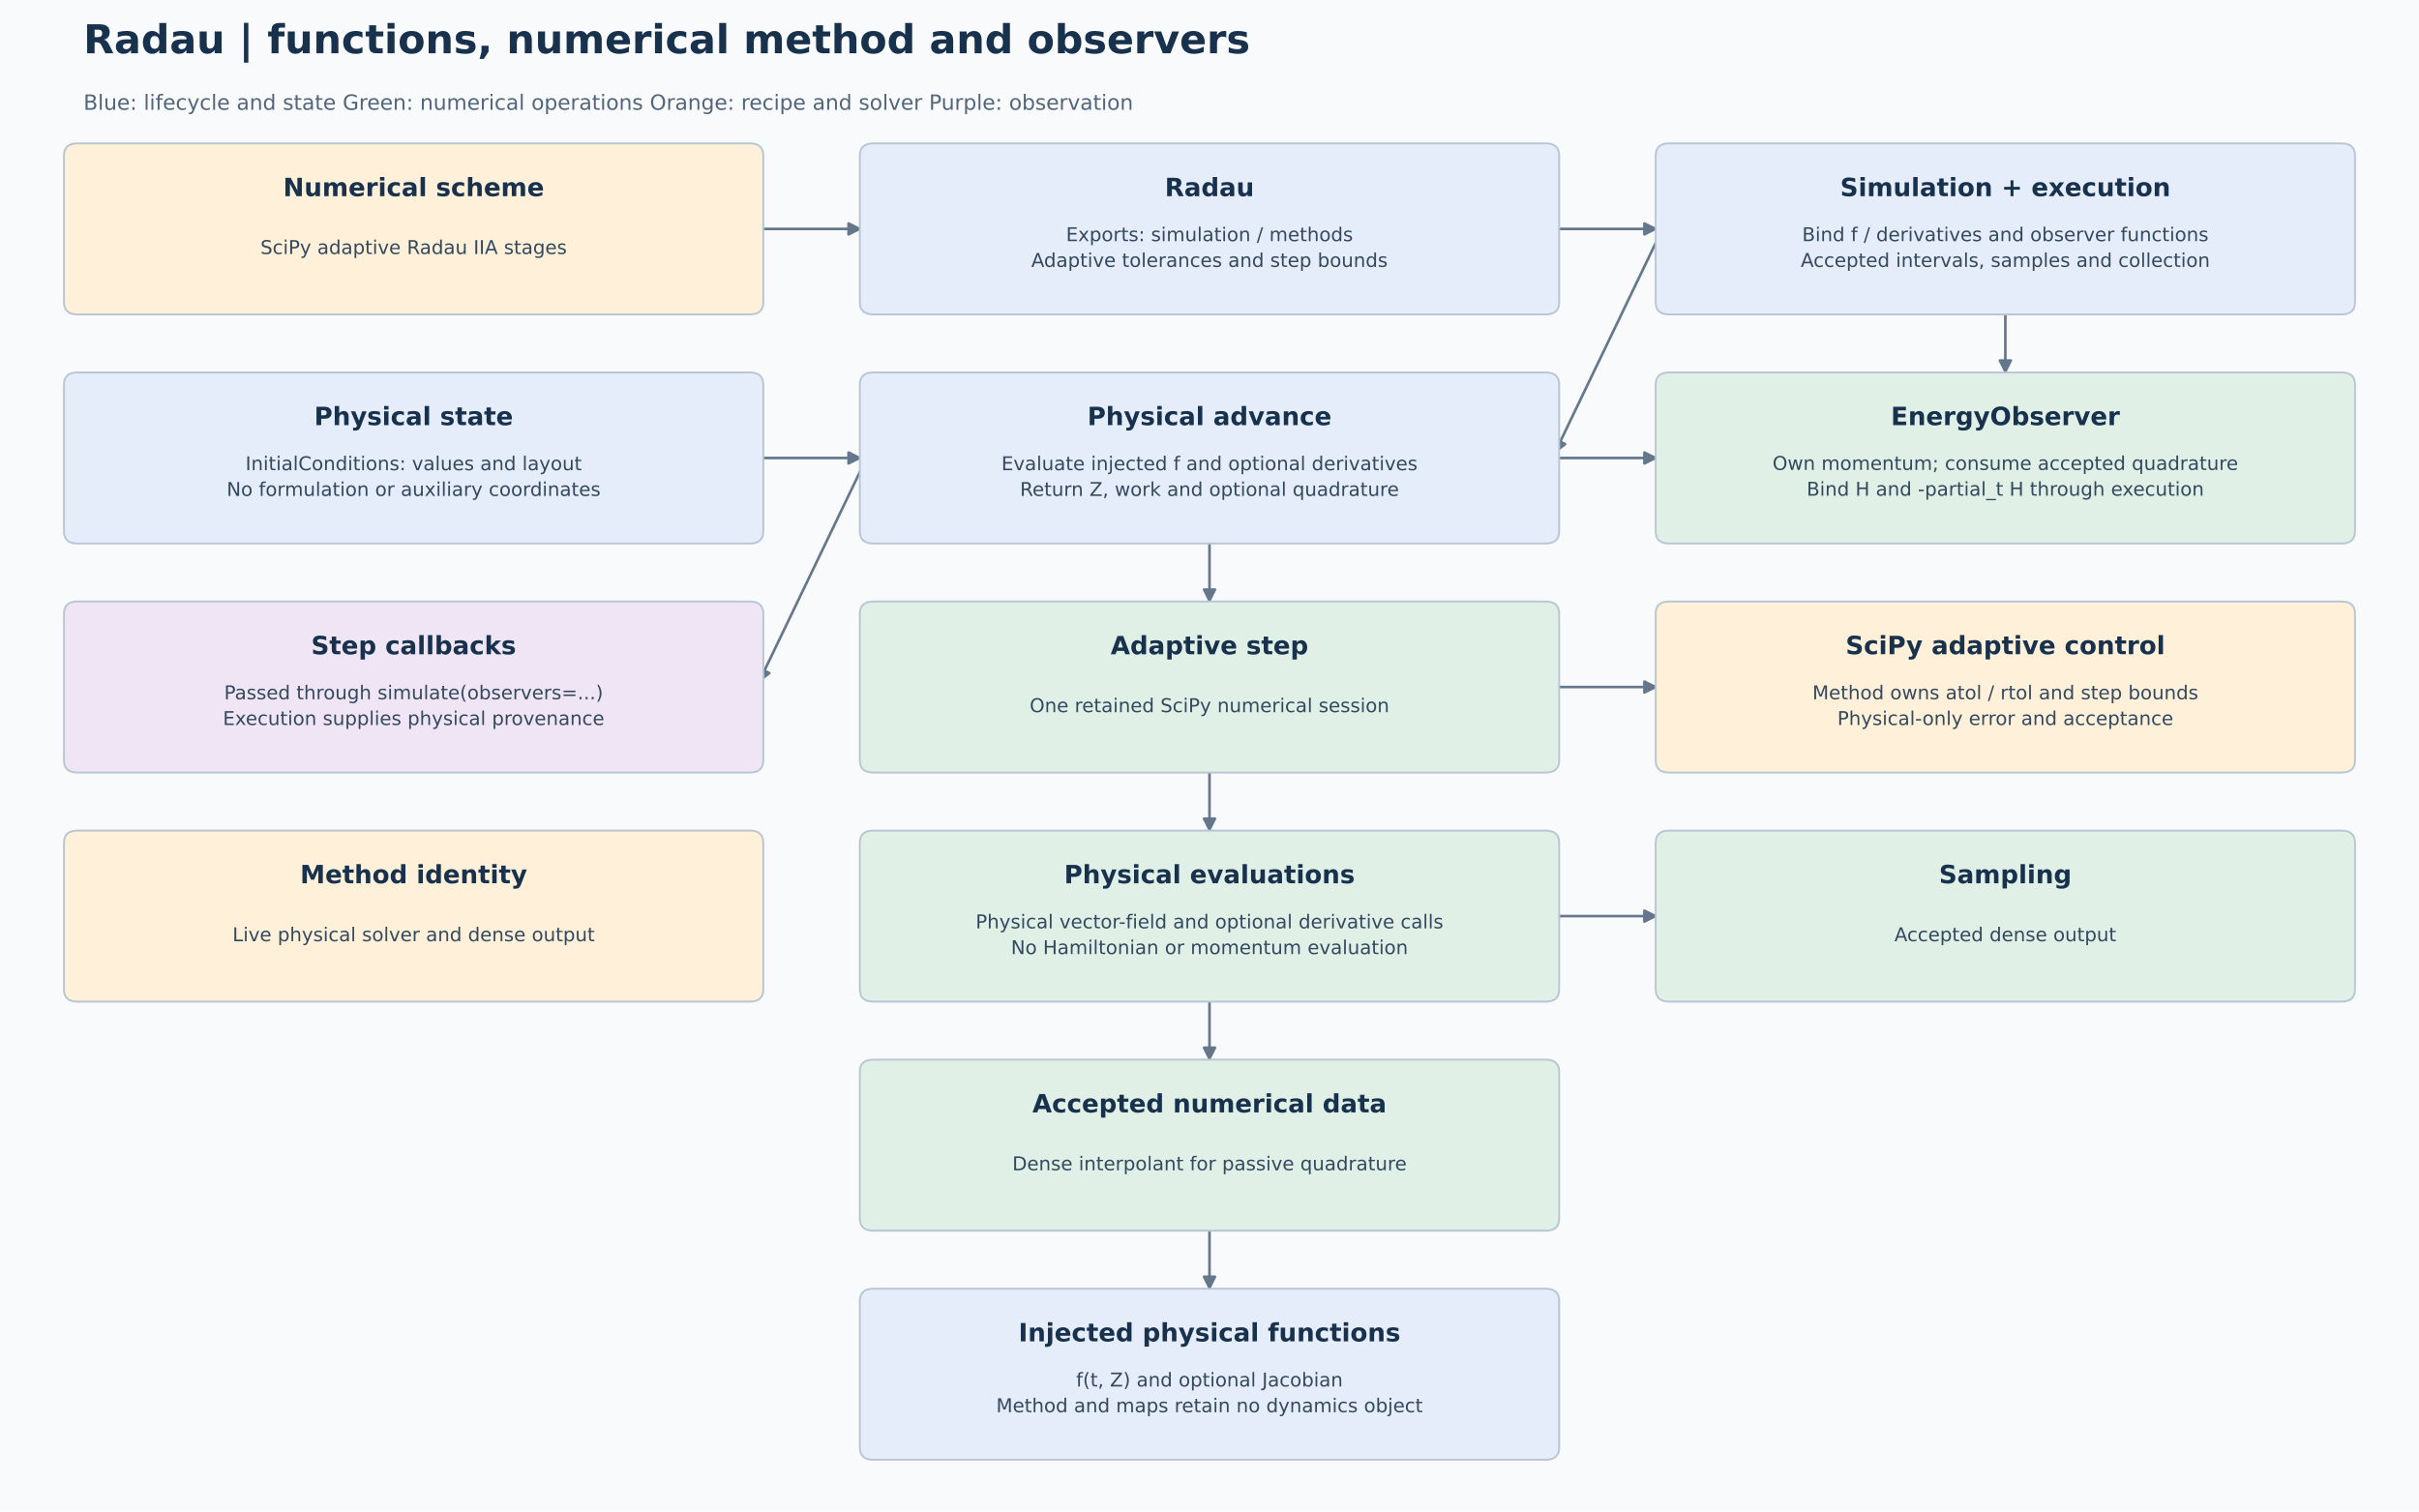
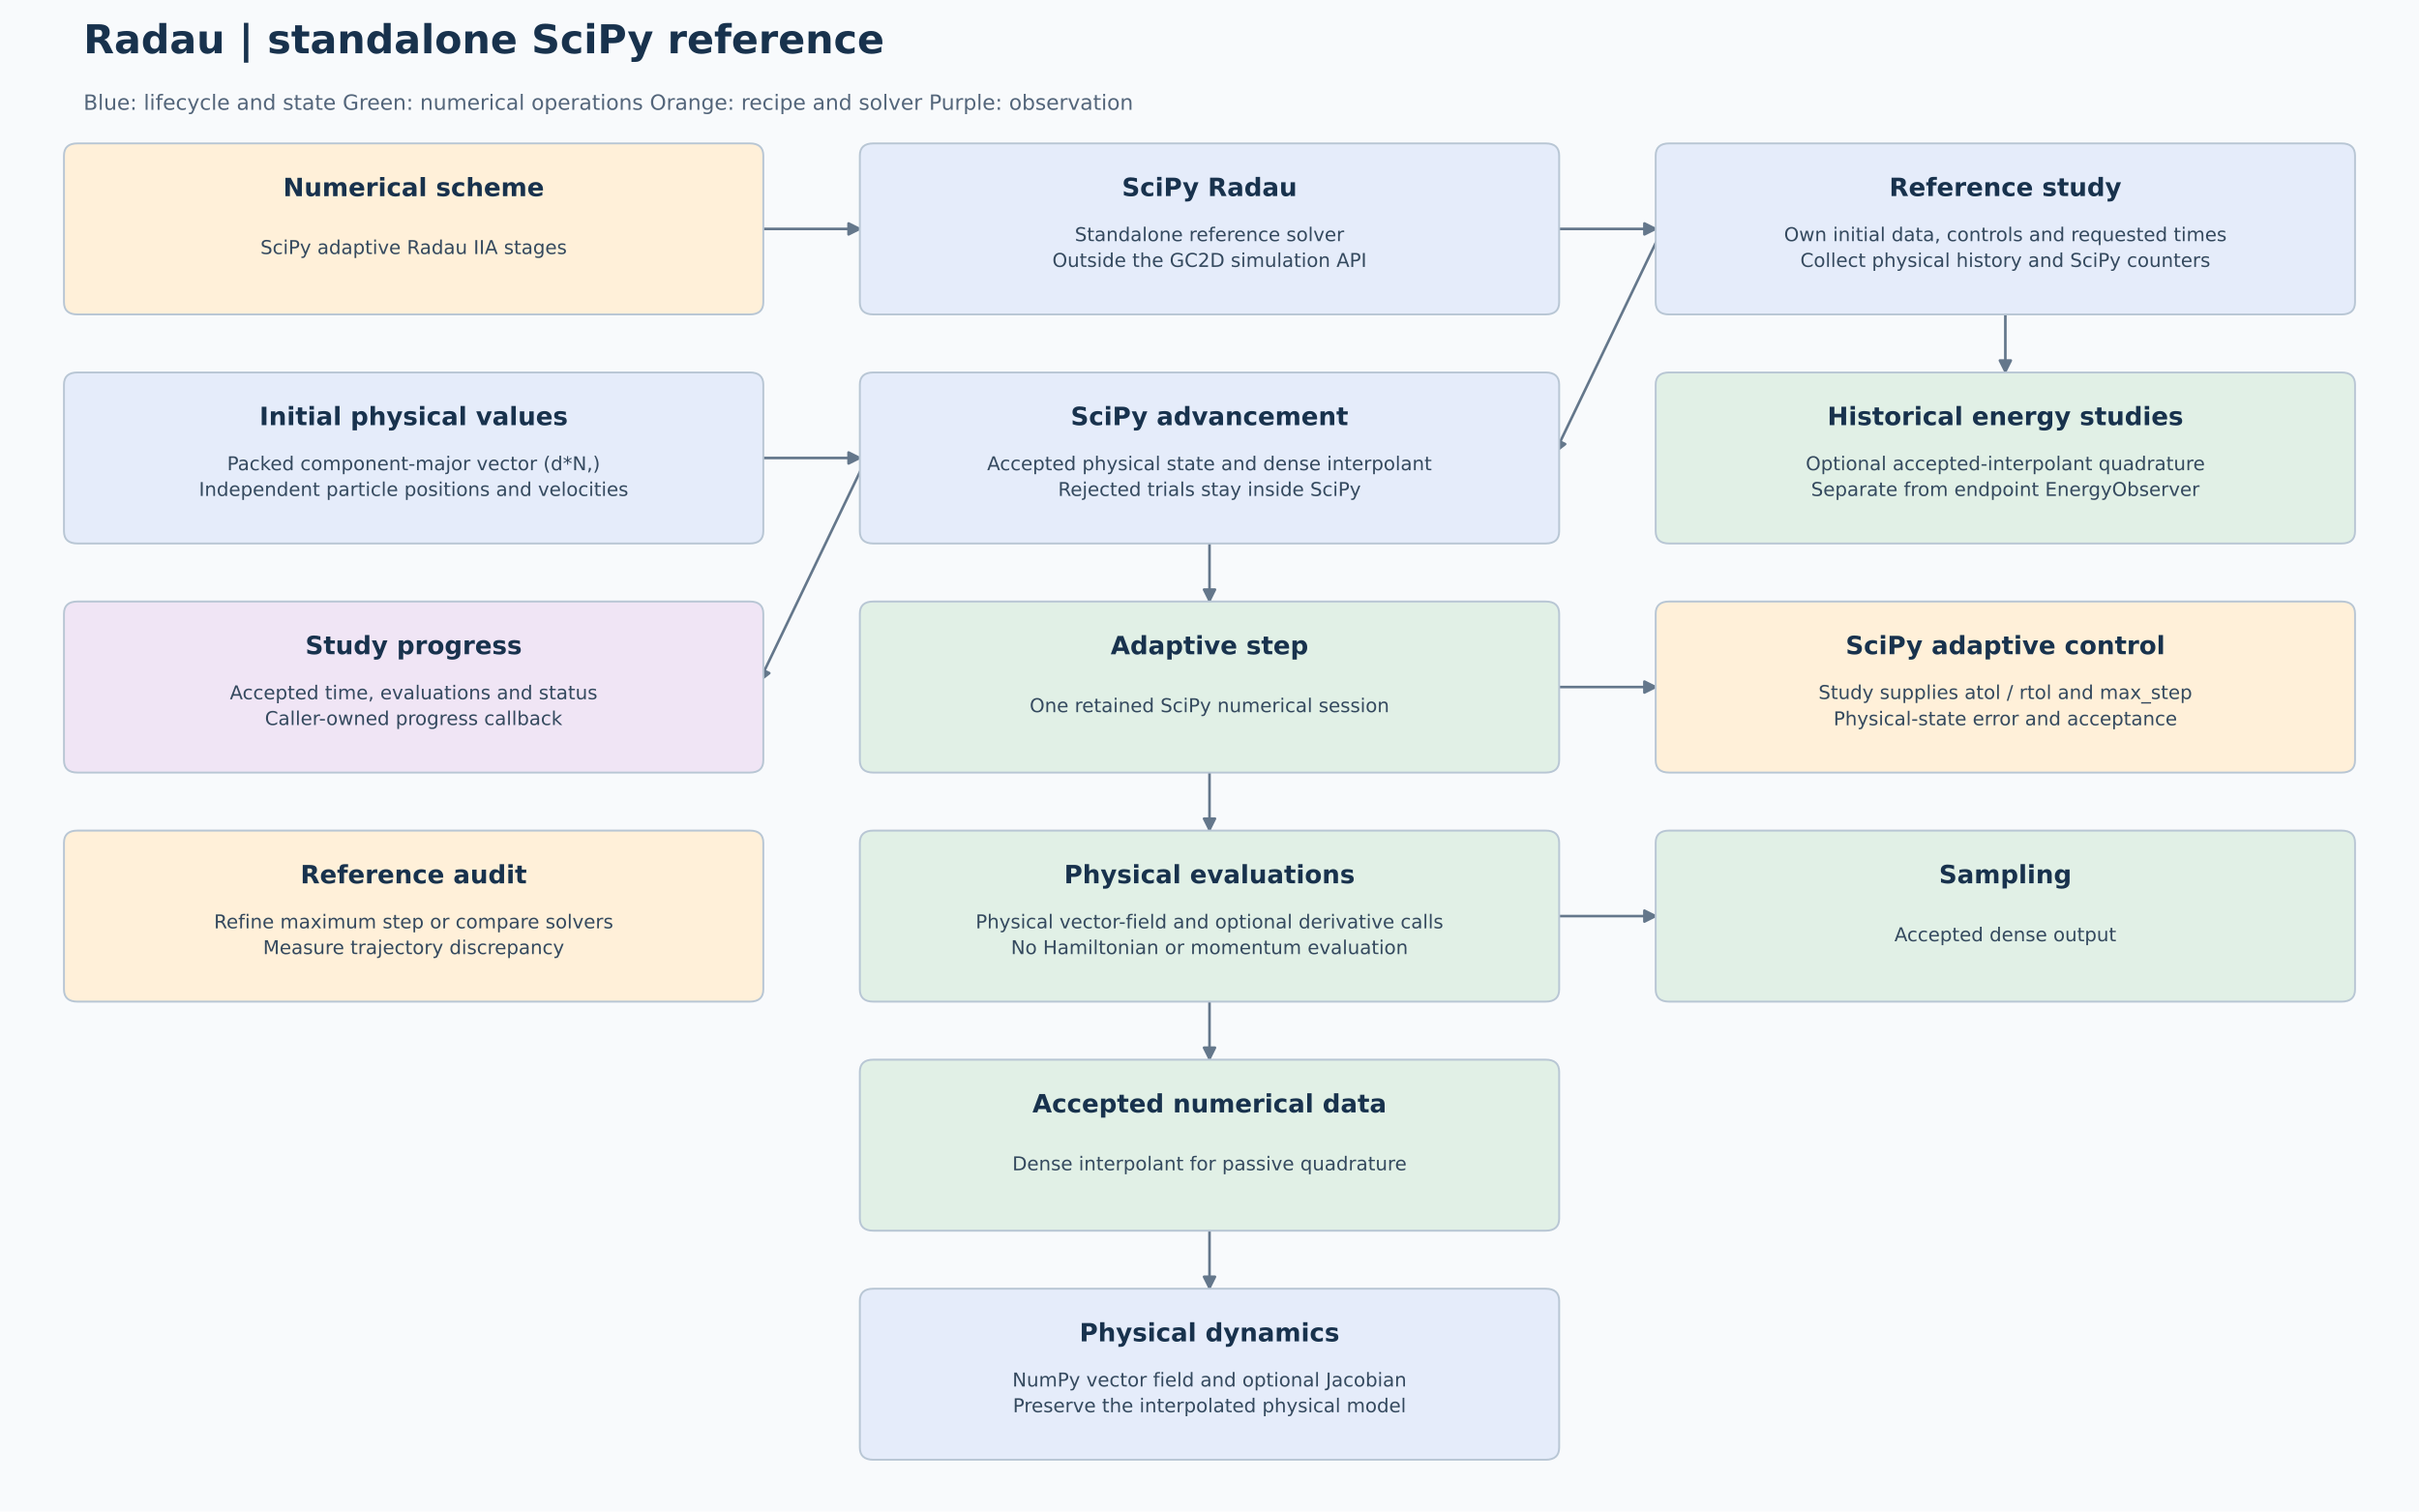
<svg xmlns="http://www.w3.org/2000/svg" width="1152pt" height="720pt" viewBox="0 0 1152 720" version="1.1">
  <defs>
    <style type="text/css">*{stroke-linejoin: round; stroke-linecap: butt}</style>
  </defs>
  <g id="figure_1">
    <g id="patch_1">
      <path d="M 0 720 L 1152 720 L 1152 0 L 0 0 z " style="fill: #f8fafc" />
    </g>
    <g id="axes_1">
      <g id="patch_2">
        <path d="M 362.288 109.039 Q 386.497 109.039 409.309 109.039 " clip-path="url(#pb098db616b)" style="fill: none; stroke: #64778b; stroke-width: 1.25; stroke-linecap: round" />
        <path d="M 404.109 106.439 L 409.309 109.039 L 404.109 111.639 z " clip-path="url(#pb098db616b)" style="fill: #64778b; stroke: #64778b; stroke-width: 1.25; stroke-linecap: round" />
      </g>
      <g id="patch_3">
        <path d="M 741.296 109.039 Q 765.505 109.039 788.317 109.039 " clip-path="url(#pb098db616b)" style="fill: none; stroke: #64778b; stroke-width: 1.25; stroke-linecap: round" />
        <path d="M 783.117 106.439 L 788.317 109.039 L 783.117 111.639 z " clip-path="url(#pb098db616b)" style="fill: #64778b; stroke: #64778b; stroke-width: 1.25; stroke-linecap: round" />
      </g>
      <g id="patch_4">
        <path d="M 790.847 110.841 Q 765.505 163.594 740.768 215.088 " clip-path="url(#pb098db616b)" style="fill: none; stroke: #64778b; stroke-width: 1.25; stroke-linecap: round" />
        <path d="M 745.363 211.527 L 740.768 215.088 L 740.676 209.275 z " clip-path="url(#pb098db616b)" style="fill: #64778b; stroke: #64778b; stroke-width: 1.25; stroke-linecap: round" />
      </g>
      <g id="patch_5">
        <path d="M 362.288 218.153 Q 386.497 218.153 409.309 218.153 " clip-path="url(#pb098db616b)" style="fill: none; stroke: #64778b; stroke-width: 1.25; stroke-linecap: round" />
        <path d="M 404.109 215.553 L 409.309 218.153 L 404.109 220.753 z " clip-path="url(#pb098db616b)" style="fill: #64778b; stroke: #64778b; stroke-width: 1.25; stroke-linecap: round" />
      </g>
      <g id="patch_6">
        <path d="M 576 257.976 Q 576 272.707 576 286.041 " clip-path="url(#pb098db616b)" style="fill: none; stroke: #64778b; stroke-width: 1.25; stroke-linecap: round" />
        <path d="M 578.6 280.841 L 576 286.041 L 573.4 280.841 z " clip-path="url(#pb098db616b)" style="fill: #64778b; stroke: #64778b; stroke-width: 1.25; stroke-linecap: round" />
      </g>
      <g id="patch_7">
        <path d="M 955.008 148.863 Q 955.008 163.594 955.008 176.928 " clip-path="url(#pb098db616b)" style="fill: none; stroke: #64778b; stroke-width: 1.25; stroke-linecap: round" />
        <path d="M 957.608 171.728 L 955.008 176.928 L 952.408 171.728 z " clip-path="url(#pb098db616b)" style="fill: #64778b; stroke: #64778b; stroke-width: 1.25; stroke-linecap: round" />
      </g>
      <g id="patch_8">
-         <path d="M 741.296 218.153 Q 765.505 218.153 788.317 218.153 " clip-path="url(#pb098db616b)" style="fill: none; stroke: #64778b; stroke-width: 1.25; stroke-linecap: round" />
-         <path d="M 783.117 215.553 L 788.317 218.153 L 783.117 220.753 z " clip-path="url(#pb098db616b)" style="fill: #64778b; stroke: #64778b; stroke-width: 1.25; stroke-linecap: round" />
-       </g>
-       <g id="patch_9">
        <path d="M 411.839 219.954 Q 386.497 272.708 361.76 324.202 " clip-path="url(#pb098db616b)" style="fill: none; stroke: #64778b; stroke-width: 1.25; stroke-linecap: round" />
        <path d="M 366.355 320.64 L 361.76 324.202 L 361.668 318.389 z " clip-path="url(#pb098db616b)" style="fill: #64778b; stroke: #64778b; stroke-width: 1.25; stroke-linecap: round" />
      </g>
-       <g id="patch_10">
+       <g id="patch_9">
        <path d="M 576 367.089 Q 576 381.821 576 395.155 " clip-path="url(#pb098db616b)" style="fill: none; stroke: #64778b; stroke-width: 1.25; stroke-linecap: round" />
        <path d="M 578.6 389.955 L 576 395.155 L 573.4 389.955 z " clip-path="url(#pb098db616b)" style="fill: #64778b; stroke: #64778b; stroke-width: 1.25; stroke-linecap: round" />
      </g>
-       <g id="patch_11">
+       <g id="patch_10">
        <path d="M 741.296 327.266 Q 765.505 327.266 788.317 327.266 " clip-path="url(#pb098db616b)" style="fill: none; stroke: #64778b; stroke-width: 1.25; stroke-linecap: round" />
        <path d="M 783.117 324.666 L 788.317 327.266 L 783.117 329.866 z " clip-path="url(#pb098db616b)" style="fill: #64778b; stroke: #64778b; stroke-width: 1.25; stroke-linecap: round" />
      </g>
-       <g id="patch_12">
+       <g id="patch_11">
        <path d="M 741.296 436.379 Q 765.505 436.379 788.317 436.379 " clip-path="url(#pb098db616b)" style="fill: none; stroke: #64778b; stroke-width: 1.25; stroke-linecap: round" />
        <path d="M 783.117 433.779 L 788.317 436.379 L 783.117 438.979 z " clip-path="url(#pb098db616b)" style="fill: #64778b; stroke: #64778b; stroke-width: 1.25; stroke-linecap: round" />
      </g>
-       <g id="patch_13">
+       <g id="patch_12">
        <path d="M 576 476.203 Q 576 490.934 576 504.268 " clip-path="url(#pb098db616b)" style="fill: none; stroke: #64778b; stroke-width: 1.25; stroke-linecap: round" />
        <path d="M 578.6 499.068 L 576 504.268 L 573.4 499.068 z " clip-path="url(#pb098db616b)" style="fill: #64778b; stroke: #64778b; stroke-width: 1.25; stroke-linecap: round" />
      </g>
-       <g id="patch_14">
+       <g id="patch_13">
        <path d="M 576 585.316 Q 576 600.048 576 613.382 " clip-path="url(#pb098db616b)" style="fill: none; stroke: #64778b; stroke-width: 1.25; stroke-linecap: round" />
        <path d="M 578.6 608.182 L 576 613.382 L 573.4 608.182 z " clip-path="url(#pb098db616b)" style="fill: #64778b; stroke: #64778b; stroke-width: 1.25; stroke-linecap: round" />
      </g>
+       <g id="patch_14">
+         <path d="M 36.922 149.775 L 357.062 149.775 Q 363.514 149.775 363.514 143.955 L 363.514 74.123 Q 363.514 68.304 357.062 68.304 L 36.922 68.304 Q 30.47 68.304 30.47 74.123 L 30.47 143.955 Q 30.47 149.775 36.922 149.775 z " clip-path="url(#pb098db616b)" style="fill: #fff0d9; stroke: #b8c6d4; stroke-width: 0.9; stroke-linejoin: miter" />
+       </g>
      <g id="patch_15">
-         <path d="M 36.922 149.775 L 357.062 149.775 Q 363.514 149.775 363.514 143.955 L 363.514 74.123 Q 363.514 68.304 357.062 68.304 L 36.922 68.304 Q 30.47 68.304 30.47 74.123 L 30.47 143.955 Q 30.47 149.775 36.922 149.775 z " clip-path="url(#pb098db616b)" style="fill: #fff0d9; stroke: #b8c6d4; stroke-width: 0.9; stroke-linejoin: miter" />
+         <path d="M 415.93 149.775 L 736.07 149.775 Q 742.522 149.775 742.522 143.955 L 742.522 74.123 Q 742.522 68.304 736.07 68.304 L 415.93 68.304 Q 409.478 68.304 409.478 74.123 L 409.478 143.955 Q 409.478 149.775 415.93 149.775 z " clip-path="url(#pb098db616b)" style="fill: #e5ecfa; stroke: #b8c6d4; stroke-width: 0.9; stroke-linejoin: miter" />
      </g>
      <g id="patch_16">
-         <path d="M 415.93 149.775 L 736.07 149.775 Q 742.522 149.775 742.522 143.955 L 742.522 74.123 Q 742.522 68.304 736.07 68.304 L 415.93 68.304 Q 409.478 68.304 409.478 74.123 L 409.478 143.955 Q 409.478 149.775 415.93 149.775 z " clip-path="url(#pb098db616b)" style="fill: #e5ecfa; stroke: #b8c6d4; stroke-width: 0.9; stroke-linejoin: miter" />
+         <path d="M 794.938 149.775 L 1115.078 149.775 Q 1121.53 149.775 1121.53 143.955 L 1121.53 74.123 Q 1121.53 68.304 1115.078 68.304 L 794.938 68.304 Q 788.486 68.304 788.486 74.123 L 788.486 143.955 Q 788.486 149.775 794.938 149.775 z " clip-path="url(#pb098db616b)" style="fill: #e5ecfa; stroke: #b8c6d4; stroke-width: 0.9; stroke-linejoin: miter" />
      </g>
      <g id="patch_17">
-         <path d="M 794.938 149.775 L 1115.078 149.775 Q 1121.53 149.775 1121.53 143.955 L 1121.53 74.123 Q 1121.53 68.304 1115.078 68.304 L 794.938 68.304 Q 788.486 68.304 788.486 74.123 L 788.486 143.955 Q 788.486 149.775 794.938 149.775 z " clip-path="url(#pb098db616b)" style="fill: #e5ecfa; stroke: #b8c6d4; stroke-width: 0.9; stroke-linejoin: miter" />
+         <path d="M 36.922 258.888 L 357.062 258.888 Q 363.514 258.888 363.514 253.069 L 363.514 183.236 Q 363.514 177.417 357.062 177.417 L 36.922 177.417 Q 30.47 177.417 30.47 183.236 L 30.47 253.069 Q 30.47 258.888 36.922 258.888 z " clip-path="url(#pb098db616b)" style="fill: #e5ecfa; stroke: #b8c6d4; stroke-width: 0.9; stroke-linejoin: miter" />
      </g>
      <g id="patch_18">
-         <path d="M 36.922 258.888 L 357.062 258.888 Q 363.514 258.888 363.514 253.069 L 363.514 183.236 Q 363.514 177.417 357.062 177.417 L 36.922 177.417 Q 30.47 177.417 30.47 183.236 L 30.47 253.069 Q 30.47 258.888 36.922 258.888 z " clip-path="url(#pb098db616b)" style="fill: #e5ecfa; stroke: #b8c6d4; stroke-width: 0.9; stroke-linejoin: miter" />
+         <path d="M 415.93 258.888 L 736.07 258.888 Q 742.522 258.888 742.522 253.069 L 742.522 183.236 Q 742.522 177.417 736.07 177.417 L 415.93 177.417 Q 409.478 177.417 409.478 183.236 L 409.478 253.069 Q 409.478 258.888 415.93 258.888 z " clip-path="url(#pb098db616b)" style="fill: #e5ecfa; stroke: #b8c6d4; stroke-width: 0.9; stroke-linejoin: miter" />
      </g>
      <g id="patch_19">
-         <path d="M 415.93 258.888 L 736.07 258.888 Q 742.522 258.888 742.522 253.069 L 742.522 183.236 Q 742.522 177.417 736.07 177.417 L 415.93 177.417 Q 409.478 177.417 409.478 183.236 L 409.478 253.069 Q 409.478 258.888 415.93 258.888 z " clip-path="url(#pb098db616b)" style="fill: #e5ecfa; stroke: #b8c6d4; stroke-width: 0.9; stroke-linejoin: miter" />
+         <path d="M 794.938 258.888 L 1115.078 258.888 Q 1121.53 258.888 1121.53 253.069 L 1121.53 183.236 Q 1121.53 177.417 1115.078 177.417 L 794.938 177.417 Q 788.486 177.417 788.486 183.236 L 788.486 253.069 Q 788.486 258.888 794.938 258.888 z " clip-path="url(#pb098db616b)" style="fill: #e1f0e6; stroke: #b8c6d4; stroke-width: 0.9; stroke-linejoin: miter" />
      </g>
      <g id="patch_20">
-         <path d="M 794.938 258.888 L 1115.078 258.888 Q 1121.53 258.888 1121.53 253.069 L 1121.53 183.236 Q 1121.53 177.417 1115.078 177.417 L 794.938 177.417 Q 788.486 177.417 788.486 183.236 L 788.486 253.069 Q 788.486 258.888 794.938 258.888 z " clip-path="url(#pb098db616b)" style="fill: #e1f0e6; stroke: #b8c6d4; stroke-width: 0.9; stroke-linejoin: miter" />
+         <path d="M 36.922 368.002 L 357.062 368.002 Q 363.514 368.002 363.514 362.182 L 363.514 292.35 Q 363.514 286.53 357.062 286.53 L 36.922 286.53 Q 30.47 286.53 30.47 292.35 L 30.47 362.182 Q 30.47 368.002 36.922 368.002 z " clip-path="url(#pb098db616b)" style="fill: #f0e5f5; stroke: #b8c6d4; stroke-width: 0.9; stroke-linejoin: miter" />
      </g>
      <g id="patch_21">
-         <path d="M 36.922 368.002 L 357.062 368.002 Q 363.514 368.002 363.514 362.182 L 363.514 292.35 Q 363.514 286.53 357.062 286.53 L 36.922 286.53 Q 30.47 286.53 30.47 292.35 L 30.47 362.182 Q 30.47 368.002 36.922 368.002 z " clip-path="url(#pb098db616b)" style="fill: #f0e5f5; stroke: #b8c6d4; stroke-width: 0.9; stroke-linejoin: miter" />
+         <path d="M 415.93 368.002 L 736.07 368.002 Q 742.522 368.002 742.522 362.182 L 742.522 292.35 Q 742.522 286.53 736.07 286.53 L 415.93 286.53 Q 409.478 286.53 409.478 292.35 L 409.478 362.182 Q 409.478 368.002 415.93 368.002 z " clip-path="url(#pb098db616b)" style="fill: #e1f0e6; stroke: #b8c6d4; stroke-width: 0.9; stroke-linejoin: miter" />
      </g>
      <g id="patch_22">
-         <path d="M 415.93 368.002 L 736.07 368.002 Q 742.522 368.002 742.522 362.182 L 742.522 292.35 Q 742.522 286.53 736.07 286.53 L 415.93 286.53 Q 409.478 286.53 409.478 292.35 L 409.478 362.182 Q 409.478 368.002 415.93 368.002 z " clip-path="url(#pb098db616b)" style="fill: #e1f0e6; stroke: #b8c6d4; stroke-width: 0.9; stroke-linejoin: miter" />
+         <path d="M 794.938 368.002 L 1115.078 368.002 Q 1121.53 368.002 1121.53 362.182 L 1121.53 292.35 Q 1121.53 286.53 1115.078 286.53 L 794.938 286.53 Q 788.486 286.53 788.486 292.35 L 788.486 362.182 Q 788.486 368.002 794.938 368.002 z " clip-path="url(#pb098db616b)" style="fill: #fff0d9; stroke: #b8c6d4; stroke-width: 0.9; stroke-linejoin: miter" />
      </g>
      <g id="patch_23">
-         <path d="M 794.938 368.002 L 1115.078 368.002 Q 1121.53 368.002 1121.53 362.182 L 1121.53 292.35 Q 1121.53 286.53 1115.078 286.53 L 794.938 286.53 Q 788.486 286.53 788.486 292.35 L 788.486 362.182 Q 788.486 368.002 794.938 368.002 z " clip-path="url(#pb098db616b)" style="fill: #fff0d9; stroke: #b8c6d4; stroke-width: 0.9; stroke-linejoin: miter" />
+         <path d="M 36.922 477.115 L 357.062 477.115 Q 363.514 477.115 363.514 471.296 L 363.514 401.463 Q 363.514 395.644 357.062 395.644 L 36.922 395.644 Q 30.47 395.644 30.47 401.463 L 30.47 471.296 Q 30.47 477.115 36.922 477.115 z " clip-path="url(#pb098db616b)" style="fill: #fff0d9; stroke: #b8c6d4; stroke-width: 0.9; stroke-linejoin: miter" />
      </g>
      <g id="patch_24">
-         <path d="M 36.922 477.115 L 357.062 477.115 Q 363.514 477.115 363.514 471.296 L 363.514 401.463 Q 363.514 395.644 357.062 395.644 L 36.922 395.644 Q 30.47 395.644 30.47 401.463 L 30.47 471.296 Q 30.47 477.115 36.922 477.115 z " clip-path="url(#pb098db616b)" style="fill: #fff0d9; stroke: #b8c6d4; stroke-width: 0.9; stroke-linejoin: miter" />
+         <path d="M 415.93 477.115 L 736.07 477.115 Q 742.522 477.115 742.522 471.296 L 742.522 401.463 Q 742.522 395.644 736.07 395.644 L 415.93 395.644 Q 409.478 395.644 409.478 401.463 L 409.478 471.296 Q 409.478 477.115 415.93 477.115 z " clip-path="url(#pb098db616b)" style="fill: #e1f0e6; stroke: #b8c6d4; stroke-width: 0.9; stroke-linejoin: miter" />
      </g>
      <g id="patch_25">
-         <path d="M 415.93 477.115 L 736.07 477.115 Q 742.522 477.115 742.522 471.296 L 742.522 401.463 Q 742.522 395.644 736.07 395.644 L 415.93 395.644 Q 409.478 395.644 409.478 401.463 L 409.478 471.296 Q 409.478 477.115 415.93 477.115 z " clip-path="url(#pb098db616b)" style="fill: #e1f0e6; stroke: #b8c6d4; stroke-width: 0.9; stroke-linejoin: miter" />
+         <path d="M 794.938 477.115 L 1115.078 477.115 Q 1121.53 477.115 1121.53 471.296 L 1121.53 401.463 Q 1121.53 395.644 1115.078 395.644 L 794.938 395.644 Q 788.486 395.644 788.486 401.463 L 788.486 471.296 Q 788.486 477.115 794.938 477.115 z " clip-path="url(#pb098db616b)" style="fill: #e1f0e6; stroke: #b8c6d4; stroke-width: 0.9; stroke-linejoin: miter" />
      </g>
      <g id="patch_26">
-         <path d="M 794.938 477.115 L 1115.078 477.115 Q 1121.53 477.115 1121.53 471.296 L 1121.53 401.463 Q 1121.53 395.644 1115.078 395.644 L 794.938 395.644 Q 788.486 395.644 788.486 401.463 L 788.486 471.296 Q 788.486 477.115 794.938 477.115 z " clip-path="url(#pb098db616b)" style="fill: #e1f0e6; stroke: #b8c6d4; stroke-width: 0.9; stroke-linejoin: miter" />
+         <path d="M 415.93 586.228 L 736.07 586.228 Q 742.522 586.228 742.522 580.409 L 742.522 510.576 Q 742.522 504.757 736.07 504.757 L 415.93 504.757 Q 409.478 504.757 409.478 510.576 L 409.478 580.409 Q 409.478 586.228 415.93 586.228 z " clip-path="url(#pb098db616b)" style="fill: #e1f0e6; stroke: #b8c6d4; stroke-width: 0.9; stroke-linejoin: miter" />
      </g>
      <g id="patch_27">
-         <path d="M 415.93 586.228 L 736.07 586.228 Q 742.522 586.228 742.522 580.409 L 742.522 510.576 Q 742.522 504.757 736.07 504.757 L 415.93 504.757 Q 409.478 504.757 409.478 510.576 L 409.478 580.409 Q 409.478 586.228 415.93 586.228 z " clip-path="url(#pb098db616b)" style="fill: #e1f0e6; stroke: #b8c6d4; stroke-width: 0.9; stroke-linejoin: miter" />
-       </g>
-       <g id="patch_28">
        <path d="M 415.93 695.342 L 736.07 695.342 Q 742.522 695.342 742.522 689.522 L 742.522 619.69 Q 742.522 613.871 736.07 613.871 L 415.93 613.871 Q 409.478 613.871 409.478 619.69 L 409.478 689.522 Q 409.478 695.342 415.93 695.342 z " clip-path="url(#pb098db616b)" style="fill: #e5ecfa; stroke: #b8c6d4; stroke-width: 0.9; stroke-linejoin: miter" />
      </g>
      <g id="text_1">
-         <text style="font-weight: 700; font-size: 19px; font-family: 'DejaVu Sans', 'Bitstream Vera Sans', 'Computer Modern Sans Serif', 'Lucida Grande', 'Verdana', 'Geneva', 'Lucid', 'Arial', 'Helvetica', 'Avant Garde', sans-serif; text-anchor: start; fill: #18324d" x="39.744" y="25.386" transform="rotate(-0 39.744 25.38557)">Radau | functions, numerical method and observers</text>
+         <text style="font-weight: 700; font-size: 19px; font-family: 'DejaVu Sans', 'Bitstream Vera Sans', 'Computer Modern Sans Serif', 'Lucida Grande', 'Verdana', 'Geneva', 'Lucid', 'Arial', 'Helvetica', 'Avant Garde', sans-serif; text-anchor: start; fill: #18324d" x="39.744" y="25.386" transform="rotate(-0 39.744 25.38557)">Radau | standalone SciPy reference</text>
      </g>
      <g id="text_2">
        <text style="font-size: 10px; font-family: 'DejaVu Sans', 'Bitstream Vera Sans', 'Computer Modern Sans Serif', 'Lucida Grande', 'Verdana', 'Geneva', 'Lucid', 'Arial', 'Helvetica', 'Avant Garde', sans-serif; text-anchor: start; fill: #53657a" x="39.744" y="52.3" transform="rotate(-0 39.744 52.30021)">Blue: lifecycle and state    Green: numerical operations    Orange: recipe and solver    Purple: observation</text>
      </g>
      <g id="text_3">
        <text style="font-weight: 700; font-size: 12px; font-family: 'DejaVu Sans', 'Bitstream Vera Sans', 'Computer Modern Sans Serif', 'Lucida Grande', 'Verdana', 'Geneva', 'Lucid', 'Arial', 'Helvetica', 'Avant Garde', sans-serif; text-anchor: middle; fill: #18324d" x="196.992" y="93.437" transform="rotate(-0 196.992 93.43744)">Numerical scheme</text>
      </g>
      <g id="text_4">
        <text style="font-size: 9.1px; font-family: 'DejaVu Sans', 'Bitstream Vera Sans', 'Computer Modern Sans Serif', 'Lucida Grande', 'Verdana', 'Geneva', 'Lucid', 'Arial', 'Helvetica', 'Avant Garde', sans-serif; text-anchor: middle; fill: #34495e" x="196.992" y="121.007" transform="rotate(-0 196.992 121.0067)">SciPy adaptive Radau IIA stages</text>
      </g>
      <g id="text_5">
-         <text style="font-weight: 700; font-size: 12px; font-family: 'DejaVu Sans', 'Bitstream Vera Sans', 'Computer Modern Sans Serif', 'Lucida Grande', 'Verdana', 'Geneva', 'Lucid', 'Arial', 'Helvetica', 'Avant Garde', sans-serif; text-anchor: middle; fill: #18324d" x="576" y="93.437" transform="rotate(-0 576 93.43744)">Radau</text>
+         <text style="font-weight: 700; font-size: 12px; font-family: 'DejaVu Sans', 'Bitstream Vera Sans', 'Computer Modern Sans Serif', 'Lucida Grande', 'Verdana', 'Geneva', 'Lucid', 'Arial', 'Helvetica', 'Avant Garde', sans-serif; text-anchor: middle; fill: #18324d" x="576" y="93.391" transform="rotate(-0 576 93.39056)">SciPy Radau</text>
      </g>
      <g id="text_6">
-         <text style="font-size: 9.1px; font-family: 'DejaVu Sans', 'Bitstream Vera Sans', 'Computer Modern Sans Serif', 'Lucida Grande', 'Verdana', 'Geneva', 'Lucid', 'Arial', 'Helvetica', 'Avant Garde', sans-serif; fill: #34495e" transform="translate(507.6718 114.8745)">Exports: simulation / methods</text>
-         <text style="font-size: 9.1px; font-family: 'DejaVu Sans', 'Bitstream Vera Sans', 'Computer Modern Sans Serif', 'Lucida Grande', 'Verdana', 'Geneva', 'Lucid', 'Arial', 'Helvetica', 'Avant Garde', sans-serif; fill: #34495e" transform="translate(491.1304 127.1389)">Adaptive tolerances and step bounds</text>
+         <text style="font-size: 9.1px; font-family: 'DejaVu Sans', 'Bitstream Vera Sans', 'Computer Modern Sans Serif', 'Lucida Grande', 'Verdana', 'Geneva', 'Lucid', 'Arial', 'Helvetica', 'Avant Garde', sans-serif; fill: #34495e" transform="translate(511.8521 114.8745)">Standalone reference solver</text>
+         <text style="font-size: 9.1px; font-family: 'DejaVu Sans', 'Bitstream Vera Sans', 'Computer Modern Sans Serif', 'Lucida Grande', 'Verdana', 'Geneva', 'Lucid', 'Arial', 'Helvetica', 'Avant Garde', sans-serif; fill: #34495e" transform="translate(501.1603 127.1389)">Outside the GC2D simulation API</text>
      </g>
      <g id="text_7">
-         <text style="font-weight: 700; font-size: 12px; font-family: 'DejaVu Sans', 'Bitstream Vera Sans', 'Computer Modern Sans Serif', 'Lucida Grande', 'Verdana', 'Geneva', 'Lucid', 'Arial', 'Helvetica', 'Avant Garde', sans-serif; text-anchor: middle; fill: #18324d" x="955.008" y="93.437" transform="rotate(-0 955.008 93.43744)">Simulation + execution</text>
+         <text style="font-weight: 700; font-size: 12px; font-family: 'DejaVu Sans', 'Bitstream Vera Sans', 'Computer Modern Sans Serif', 'Lucida Grande', 'Verdana', 'Geneva', 'Lucid', 'Arial', 'Helvetica', 'Avant Garde', sans-serif; text-anchor: middle; fill: #18324d" x="955.008" y="93.391" transform="rotate(-0 955.008 93.39056)">Reference study</text>
      </g>
      <g id="text_8">
-         <text style="font-size: 9.1px; font-family: 'DejaVu Sans', 'Bitstream Vera Sans', 'Computer Modern Sans Serif', 'Lucida Grande', 'Verdana', 'Geneva', 'Lucid', 'Arial', 'Helvetica', 'Avant Garde', sans-serif; fill: #34495e" transform="translate(858.2316 114.8745)">Bind f / derivatives and observer functions</text>
-         <text style="font-size: 9.1px; font-family: 'DejaVu Sans', 'Bitstream Vera Sans', 'Computer Modern Sans Serif', 'Lucida Grande', 'Verdana', 'Geneva', 'Lucid', 'Arial', 'Helvetica', 'Avant Garde', sans-serif; fill: #34495e" transform="translate(857.5598 127.1389)">Accepted intervals, samples and collection</text>
+         <text style="font-size: 9.1px; font-family: 'DejaVu Sans', 'Bitstream Vera Sans', 'Computer Modern Sans Serif', 'Lucida Grande', 'Verdana', 'Geneva', 'Lucid', 'Arial', 'Helvetica', 'Avant Garde', sans-serif; fill: #34495e" transform="translate(849.6073 114.8745)">Own initial data, controls and requested times</text>
+         <text style="font-size: 9.1px; font-family: 'DejaVu Sans', 'Bitstream Vera Sans', 'Computer Modern Sans Serif', 'Lucida Grande', 'Verdana', 'Geneva', 'Lucid', 'Arial', 'Helvetica', 'Avant Garde', sans-serif; fill: #34495e" transform="translate(857.3721 127.1389)">Collect physical history and SciPy counters</text>
      </g>
      <g id="text_9">
-         <text style="font-weight: 700; font-size: 12px; font-family: 'DejaVu Sans', 'Bitstream Vera Sans', 'Computer Modern Sans Serif', 'Lucida Grande', 'Verdana', 'Geneva', 'Lucid', 'Arial', 'Helvetica', 'Avant Garde', sans-serif; text-anchor: middle; fill: #18324d" x="196.992" y="202.504" transform="rotate(-0 196.992 202.504)">Physical state</text>
+         <text style="font-weight: 700; font-size: 12px; font-family: 'DejaVu Sans', 'Bitstream Vera Sans', 'Computer Modern Sans Serif', 'Lucida Grande', 'Verdana', 'Geneva', 'Lucid', 'Arial', 'Helvetica', 'Avant Garde', sans-serif; text-anchor: middle; fill: #18324d" x="196.992" y="202.504" transform="rotate(-0 196.992 202.504)">Initial physical values</text>
      </g>
      <g id="text_10">
-         <text style="font-size: 9.1px; font-family: 'DejaVu Sans', 'Bitstream Vera Sans', 'Computer Modern Sans Serif', 'Lucida Grande', 'Verdana', 'Geneva', 'Lucid', 'Arial', 'Helvetica', 'Avant Garde', sans-serif; fill: #34495e" transform="translate(116.8921 223.9879)">InitialConditions: values and layout</text>
-         <text style="font-size: 9.1px; font-family: 'DejaVu Sans', 'Bitstream Vera Sans', 'Computer Modern Sans Serif', 'Lucida Grande', 'Verdana', 'Geneva', 'Lucid', 'Arial', 'Helvetica', 'Avant Garde', sans-serif; fill: #34495e" transform="translate(107.9577 236.2523)">No formulation or auxiliary coordinates</text>
+         <text style="font-size: 9.1px; font-family: 'DejaVu Sans', 'Bitstream Vera Sans', 'Computer Modern Sans Serif', 'Lucida Grande', 'Verdana', 'Geneva', 'Lucid', 'Arial', 'Helvetica', 'Avant Garde', sans-serif; fill: #34495e" transform="translate(108.149 223.9879)">Packed component-major vector (d*N,)</text>
+         <text style="font-size: 9.1px; font-family: 'DejaVu Sans', 'Bitstream Vera Sans', 'Computer Modern Sans Serif', 'Lucida Grande', 'Verdana', 'Geneva', 'Lucid', 'Arial', 'Helvetica', 'Avant Garde', sans-serif; fill: #34495e" transform="translate(94.72862 236.2523)">Independent particle positions and velocities</text>
      </g>
      <g id="text_11">
-         <text style="font-weight: 700; font-size: 12px; font-family: 'DejaVu Sans', 'Bitstream Vera Sans', 'Computer Modern Sans Serif', 'Lucida Grande', 'Verdana', 'Geneva', 'Lucid', 'Arial', 'Helvetica', 'Avant Garde', sans-serif; text-anchor: middle; fill: #18324d" x="576" y="202.504" transform="rotate(-0 576 202.504)">Physical advance</text>
+         <text style="font-weight: 700; font-size: 12px; font-family: 'DejaVu Sans', 'Bitstream Vera Sans', 'Computer Modern Sans Serif', 'Lucida Grande', 'Verdana', 'Geneva', 'Lucid', 'Arial', 'Helvetica', 'Avant Garde', sans-serif; text-anchor: middle; fill: #18324d" x="576" y="202.504" transform="rotate(-0 576 202.504)">SciPy advancement</text>
      </g>
      <g id="text_12">
-         <text style="font-size: 9.1px; font-family: 'DejaVu Sans', 'Bitstream Vera Sans', 'Computer Modern Sans Serif', 'Lucida Grande', 'Verdana', 'Geneva', 'Lucid', 'Arial', 'Helvetica', 'Avant Garde', sans-serif; fill: #34495e" transform="translate(476.8918 223.9879)">Evaluate injected f and optional derivatives</text>
-         <text style="font-size: 9.1px; font-family: 'DejaVu Sans', 'Bitstream Vera Sans', 'Computer Modern Sans Serif', 'Lucida Grande', 'Verdana', 'Geneva', 'Lucid', 'Arial', 'Helvetica', 'Avant Garde', sans-serif; fill: #34495e" transform="translate(485.755 236.2523)">Return Z, work and optional quadrature</text>
+         <text style="font-size: 9.1px; font-family: 'DejaVu Sans', 'Bitstream Vera Sans', 'Computer Modern Sans Serif', 'Lucida Grande', 'Verdana', 'Geneva', 'Lucid', 'Arial', 'Helvetica', 'Avant Garde', sans-serif; fill: #34495e" transform="translate(470.098 223.9879)">Accepted physical state and dense interpolant</text>
+         <text style="font-size: 9.1px; font-family: 'DejaVu Sans', 'Bitstream Vera Sans', 'Computer Modern Sans Serif', 'Lucida Grande', 'Verdana', 'Geneva', 'Lucid', 'Arial', 'Helvetica', 'Avant Garde', sans-serif; fill: #34495e" transform="translate(503.8846 236.2523)">Rejected trials stay inside SciPy</text>
      </g>
      <g id="text_13">
-         <text style="font-weight: 700; font-size: 12px; font-family: 'DejaVu Sans', 'Bitstream Vera Sans', 'Computer Modern Sans Serif', 'Lucida Grande', 'Verdana', 'Geneva', 'Lucid', 'Arial', 'Helvetica', 'Avant Garde', sans-serif; text-anchor: middle; fill: #18324d" x="955.008" y="202.504" transform="rotate(-0 955.008 202.504)">EnergyObserver</text>
+         <text style="font-weight: 700; font-size: 12px; font-family: 'DejaVu Sans', 'Bitstream Vera Sans', 'Computer Modern Sans Serif', 'Lucida Grande', 'Verdana', 'Geneva', 'Lucid', 'Arial', 'Helvetica', 'Avant Garde', sans-serif; text-anchor: middle; fill: #18324d" x="955.008" y="202.504" transform="rotate(-0 955.008 202.504)">Historical energy studies</text>
      </g>
      <g id="text_14">
-         <text style="font-size: 9.1px; font-family: 'DejaVu Sans', 'Bitstream Vera Sans', 'Computer Modern Sans Serif', 'Lucida Grande', 'Verdana', 'Geneva', 'Lucid', 'Arial', 'Helvetica', 'Avant Garde', sans-serif; fill: #34495e" transform="translate(844.1245 223.8614)">Own momentum; consume accepted quadrature</text>
-         <text style="font-size: 9.1px; font-family: 'DejaVu Sans', 'Bitstream Vera Sans', 'Computer Modern Sans Serif', 'Lucida Grande', 'Verdana', 'Geneva', 'Lucid', 'Arial', 'Helvetica', 'Avant Garde', sans-serif; fill: #34495e" transform="translate(860.3758 236.1257)">Bind H and -partial_t H through execution</text>
+         <text style="font-size: 9.1px; font-family: 'DejaVu Sans', 'Bitstream Vera Sans', 'Computer Modern Sans Serif', 'Lucida Grande', 'Verdana', 'Geneva', 'Lucid', 'Arial', 'Helvetica', 'Avant Garde', sans-serif; fill: #34495e" transform="translate(859.9478 223.9879)">Optional accepted-interpolant quadrature</text>
+         <text style="font-size: 9.1px; font-family: 'DejaVu Sans', 'Bitstream Vera Sans', 'Computer Modern Sans Serif', 'Lucida Grande', 'Verdana', 'Geneva', 'Lucid', 'Arial', 'Helvetica', 'Avant Garde', sans-serif; fill: #34495e" transform="translate(862.4965 236.2523)">Separate from endpoint EnergyObserver</text>
      </g>
      <g id="text_15">
-         <text style="font-weight: 700; font-size: 12px; font-family: 'DejaVu Sans', 'Bitstream Vera Sans', 'Computer Modern Sans Serif', 'Lucida Grande', 'Verdana', 'Geneva', 'Lucid', 'Arial', 'Helvetica', 'Avant Garde', sans-serif; text-anchor: middle; fill: #18324d" x="196.992" y="311.664" transform="rotate(-0 196.992 311.6642)">Step callbacks</text>
+         <text style="font-weight: 700; font-size: 12px; font-family: 'DejaVu Sans', 'Bitstream Vera Sans', 'Computer Modern Sans Serif', 'Lucida Grande', 'Verdana', 'Geneva', 'Lucid', 'Arial', 'Helvetica', 'Avant Garde', sans-serif; text-anchor: middle; fill: #18324d" x="196.992" y="311.617" transform="rotate(-0 196.992 311.6174)">Study progress</text>
      </g>
      <g id="text_16">
-         <text style="font-size: 9.1px; font-family: 'DejaVu Sans', 'Bitstream Vera Sans', 'Computer Modern Sans Serif', 'Lucida Grande', 'Verdana', 'Geneva', 'Lucid', 'Arial', 'Helvetica', 'Avant Garde', sans-serif; fill: #34495e" transform="translate(106.7356 333.1013)">Passed through simulate(observers=...)</text>
-         <text style="font-size: 9.1px; font-family: 'DejaVu Sans', 'Bitstream Vera Sans', 'Computer Modern Sans Serif', 'Lucida Grande', 'Verdana', 'Geneva', 'Lucid', 'Arial', 'Helvetica', 'Avant Garde', sans-serif; fill: #34495e" transform="translate(106.1548 345.3657)">Execution supplies physical provenance</text>
+         <text style="font-size: 9.1px; font-family: 'DejaVu Sans', 'Bitstream Vera Sans', 'Computer Modern Sans Serif', 'Lucida Grande', 'Verdana', 'Geneva', 'Lucid', 'Arial', 'Helvetica', 'Avant Garde', sans-serif; fill: #34495e" transform="translate(109.4429 333.1013)">Accepted time, evaluations and status</text>
+         <text style="font-size: 9.1px; font-family: 'DejaVu Sans', 'Bitstream Vera Sans', 'Computer Modern Sans Serif', 'Lucida Grande', 'Verdana', 'Geneva', 'Lucid', 'Arial', 'Helvetica', 'Avant Garde', sans-serif; fill: #34495e" transform="translate(126.1535 345.3657)">Caller-owned progress callback</text>
      </g>
      <g id="text_17">
        <text style="font-weight: 700; font-size: 12px; font-family: 'DejaVu Sans', 'Bitstream Vera Sans', 'Computer Modern Sans Serif', 'Lucida Grande', 'Verdana', 'Geneva', 'Lucid', 'Arial', 'Helvetica', 'Avant Garde', sans-serif; text-anchor: middle; fill: #18324d" x="576" y="311.664" transform="rotate(-0 576 311.6642)">Adaptive step</text>
      </g>
      <g id="text_18">
        <text style="font-size: 9.1px; font-family: 'DejaVu Sans', 'Bitstream Vera Sans', 'Computer Modern Sans Serif', 'Lucida Grande', 'Verdana', 'Geneva', 'Lucid', 'Arial', 'Helvetica', 'Avant Garde', sans-serif; text-anchor: middle; fill: #34495e" x="576" y="339.234" transform="rotate(-0 576 339.2335)">One retained SciPy numerical session</text>
      </g>
      <g id="text_19">
        <text style="font-weight: 700; font-size: 12px; font-family: 'DejaVu Sans', 'Bitstream Vera Sans', 'Computer Modern Sans Serif', 'Lucida Grande', 'Verdana', 'Geneva', 'Lucid', 'Arial', 'Helvetica', 'Avant Garde', sans-serif; text-anchor: middle; fill: #18324d" x="955.008" y="311.617" transform="rotate(-0 955.008 311.6174)">SciPy adaptive control</text>
      </g>
      <g id="text_20">
-         <text style="font-size: 9.1px; font-family: 'DejaVu Sans', 'Bitstream Vera Sans', 'Computer Modern Sans Serif', 'Lucida Grande', 'Verdana', 'Geneva', 'Lucid', 'Arial', 'Helvetica', 'Avant Garde', sans-serif; fill: #34495e" transform="translate(863.1051 333.1013)">Method owns atol / rtol and step bounds</text>
-         <text style="font-size: 9.1px; font-family: 'DejaVu Sans', 'Bitstream Vera Sans', 'Computer Modern Sans Serif', 'Lucida Grande', 'Verdana', 'Geneva', 'Lucid', 'Arial', 'Helvetica', 'Avant Garde', sans-serif; fill: #34495e" transform="translate(874.9991 345.3657)">Physical-only error and acceptance</text>
+         <text style="font-size: 9.1px; font-family: 'DejaVu Sans', 'Bitstream Vera Sans', 'Computer Modern Sans Serif', 'Lucida Grande', 'Verdana', 'Geneva', 'Lucid', 'Arial', 'Helvetica', 'Avant Garde', sans-serif; fill: #34495e" transform="translate(866.0192 332.9748)">Study supplies atol / rtol and max_step</text>
+         <text style="font-size: 9.1px; font-family: 'DejaVu Sans', 'Bitstream Vera Sans', 'Computer Modern Sans Serif', 'Lucida Grande', 'Verdana', 'Geneva', 'Lucid', 'Arial', 'Helvetica', 'Avant Garde', sans-serif; fill: #34495e" transform="translate(873.1834 345.4922)">Physical-state error and acceptance</text>
      </g>
      <g id="text_21">
-         <text style="font-weight: 700; font-size: 12px; font-family: 'DejaVu Sans', 'Bitstream Vera Sans', 'Computer Modern Sans Serif', 'Lucida Grande', 'Verdana', 'Geneva', 'Lucid', 'Arial', 'Helvetica', 'Avant Garde', sans-serif; text-anchor: middle; fill: #18324d" x="196.992" y="420.731" transform="rotate(-0 196.992 420.7308)">Method identity</text>
+         <text style="font-weight: 700; font-size: 12px; font-family: 'DejaVu Sans', 'Bitstream Vera Sans', 'Computer Modern Sans Serif', 'Lucida Grande', 'Verdana', 'Geneva', 'Lucid', 'Arial', 'Helvetica', 'Avant Garde', sans-serif; text-anchor: middle; fill: #18324d" x="196.992" y="420.778" transform="rotate(-0 196.992 420.7776)">Reference audit</text>
      </g>
      <g id="text_22">
-         <text style="font-size: 9.1px; font-family: 'DejaVu Sans', 'Bitstream Vera Sans', 'Computer Modern Sans Serif', 'Lucida Grande', 'Verdana', 'Geneva', 'Lucid', 'Arial', 'Helvetica', 'Avant Garde', sans-serif; text-anchor: middle; fill: #34495e" x="196.992" y="448.347" transform="rotate(-0 196.992 448.3469)">Live physical solver and dense output</text>
+         <text style="font-size: 9.1px; font-family: 'DejaVu Sans', 'Bitstream Vera Sans', 'Computer Modern Sans Serif', 'Lucida Grande', 'Verdana', 'Geneva', 'Lucid', 'Arial', 'Helvetica', 'Avant Garde', sans-serif; fill: #34495e" transform="translate(101.9205 442.2147)">Refine maximum step or compare solvers</text>
+         <text style="font-size: 9.1px; font-family: 'DejaVu Sans', 'Bitstream Vera Sans', 'Computer Modern Sans Serif', 'Lucida Grande', 'Verdana', 'Geneva', 'Lucid', 'Arial', 'Helvetica', 'Avant Garde', sans-serif; fill: #34495e" transform="translate(125.2776 454.4791)">Measure trajectory discrepancy</text>
      </g>
      <g id="text_23">
        <text style="font-weight: 700; font-size: 12px; font-family: 'DejaVu Sans', 'Bitstream Vera Sans', 'Computer Modern Sans Serif', 'Lucida Grande', 'Verdana', 'Geneva', 'Lucid', 'Arial', 'Helvetica', 'Avant Garde', sans-serif; text-anchor: middle; fill: #18324d" x="576" y="420.731" transform="rotate(-0 576 420.7308)">Physical evaluations</text>
      </g>
      <g id="text_24">
        <text style="font-size: 9.1px; font-family: 'DejaVu Sans', 'Bitstream Vera Sans', 'Computer Modern Sans Serif', 'Lucida Grande', 'Verdana', 'Geneva', 'Lucid', 'Arial', 'Helvetica', 'Avant Garde', sans-serif; fill: #34495e" transform="translate(464.6252 442.2147)">Physical vector-field and optional derivative calls</text>
        <text style="font-size: 9.1px; font-family: 'DejaVu Sans', 'Bitstream Vera Sans', 'Computer Modern Sans Serif', 'Lucida Grande', 'Verdana', 'Geneva', 'Lucid', 'Arial', 'Helvetica', 'Avant Garde', sans-serif; fill: #34495e" transform="translate(481.4531 454.4791)">No Hamiltonian or momentum evaluation</text>
      </g>
      <g id="text_25">
        <text style="font-weight: 700; font-size: 12px; font-family: 'DejaVu Sans', 'Bitstream Vera Sans', 'Computer Modern Sans Serif', 'Lucida Grande', 'Verdana', 'Geneva', 'Lucid', 'Arial', 'Helvetica', 'Avant Garde', sans-serif; text-anchor: middle; fill: #18324d" x="955.008" y="420.731" transform="rotate(-0 955.008 420.7308)">Sampling</text>
      </g>
      <g id="text_26">
        <text style="font-size: 9.1px; font-family: 'DejaVu Sans', 'Bitstream Vera Sans', 'Computer Modern Sans Serif', 'Lucida Grande', 'Verdana', 'Geneva', 'Lucid', 'Arial', 'Helvetica', 'Avant Garde', sans-serif; text-anchor: middle; fill: #34495e" x="955.008" y="448.347" transform="rotate(-0 955.008 448.3469)">Accepted dense output</text>
      </g>
      <g id="text_27">
        <text style="font-weight: 700; font-size: 12px; font-family: 'DejaVu Sans', 'Bitstream Vera Sans', 'Computer Modern Sans Serif', 'Lucida Grande', 'Verdana', 'Geneva', 'Lucid', 'Arial', 'Helvetica', 'Avant Garde', sans-serif; text-anchor: middle; fill: #18324d" x="576" y="529.891" transform="rotate(-0 576 529.891)">Accepted numerical data</text>
      </g>
      <g id="text_28">
        <text style="font-size: 9.1px; font-family: 'DejaVu Sans', 'Bitstream Vera Sans', 'Computer Modern Sans Serif', 'Lucida Grande', 'Verdana', 'Geneva', 'Lucid', 'Arial', 'Helvetica', 'Avant Garde', sans-serif; text-anchor: middle; fill: #34495e" x="576" y="557.46" transform="rotate(-0 576 557.4603)">Dense interpolant for passive quadrature</text>
      </g>
      <g id="text_29">
-         <text style="font-weight: 700; font-size: 12px; font-family: 'DejaVu Sans', 'Bitstream Vera Sans', 'Computer Modern Sans Serif', 'Lucida Grande', 'Verdana', 'Geneva', 'Lucid', 'Arial', 'Helvetica', 'Avant Garde', sans-serif; text-anchor: middle; fill: #18324d" x="576" y="638.958" transform="rotate(-0 576 638.9576)">Injected physical functions</text>
+         <text style="font-weight: 700; font-size: 12px; font-family: 'DejaVu Sans', 'Bitstream Vera Sans', 'Computer Modern Sans Serif', 'Lucida Grande', 'Verdana', 'Geneva', 'Lucid', 'Arial', 'Helvetica', 'Avant Garde', sans-serif; text-anchor: middle; fill: #18324d" x="576" y="638.958" transform="rotate(-0 576 638.9576)">Physical dynamics</text>
      </g>
      <g id="text_30">
-         <text style="font-size: 9.1px; font-family: 'DejaVu Sans', 'Bitstream Vera Sans', 'Computer Modern Sans Serif', 'Lucida Grande', 'Verdana', 'Geneva', 'Lucid', 'Arial', 'Helvetica', 'Avant Garde', sans-serif; fill: #34495e" transform="translate(512.4756 660.4415)">f(t, Z) and optional Jacobian</text>
-         <text style="font-size: 9.1px; font-family: 'DejaVu Sans', 'Bitstream Vera Sans', 'Computer Modern Sans Serif', 'Lucida Grande', 'Verdana', 'Geneva', 'Lucid', 'Arial', 'Helvetica', 'Avant Garde', sans-serif; fill: #34495e" transform="translate(474.4205 672.7059)">Method and maps retain no dynamics object</text>
+         <text style="font-size: 9.1px; font-family: 'DejaVu Sans', 'Bitstream Vera Sans', 'Computer Modern Sans Serif', 'Lucida Grande', 'Verdana', 'Geneva', 'Lucid', 'Arial', 'Helvetica', 'Avant Garde', sans-serif; fill: #34495e" transform="translate(482.1214 660.4415)">NumPy vector field and optional Jacobian</text>
+         <text style="font-size: 9.1px; font-family: 'DejaVu Sans', 'Bitstream Vera Sans', 'Computer Modern Sans Serif', 'Lucida Grande', 'Verdana', 'Geneva', 'Lucid', 'Arial', 'Helvetica', 'Avant Garde', sans-serif; fill: #34495e" transform="translate(482.3638 672.7059)">Preserve the interpolated physical model</text>
      </g>
    </g>
  </g>
  <defs>
    <clipPath id="pb098db616b">
      <rect x="11.52" y="7.2" width="1128.96" height="705.6" />
    </clipPath>
  </defs>
</svg>
